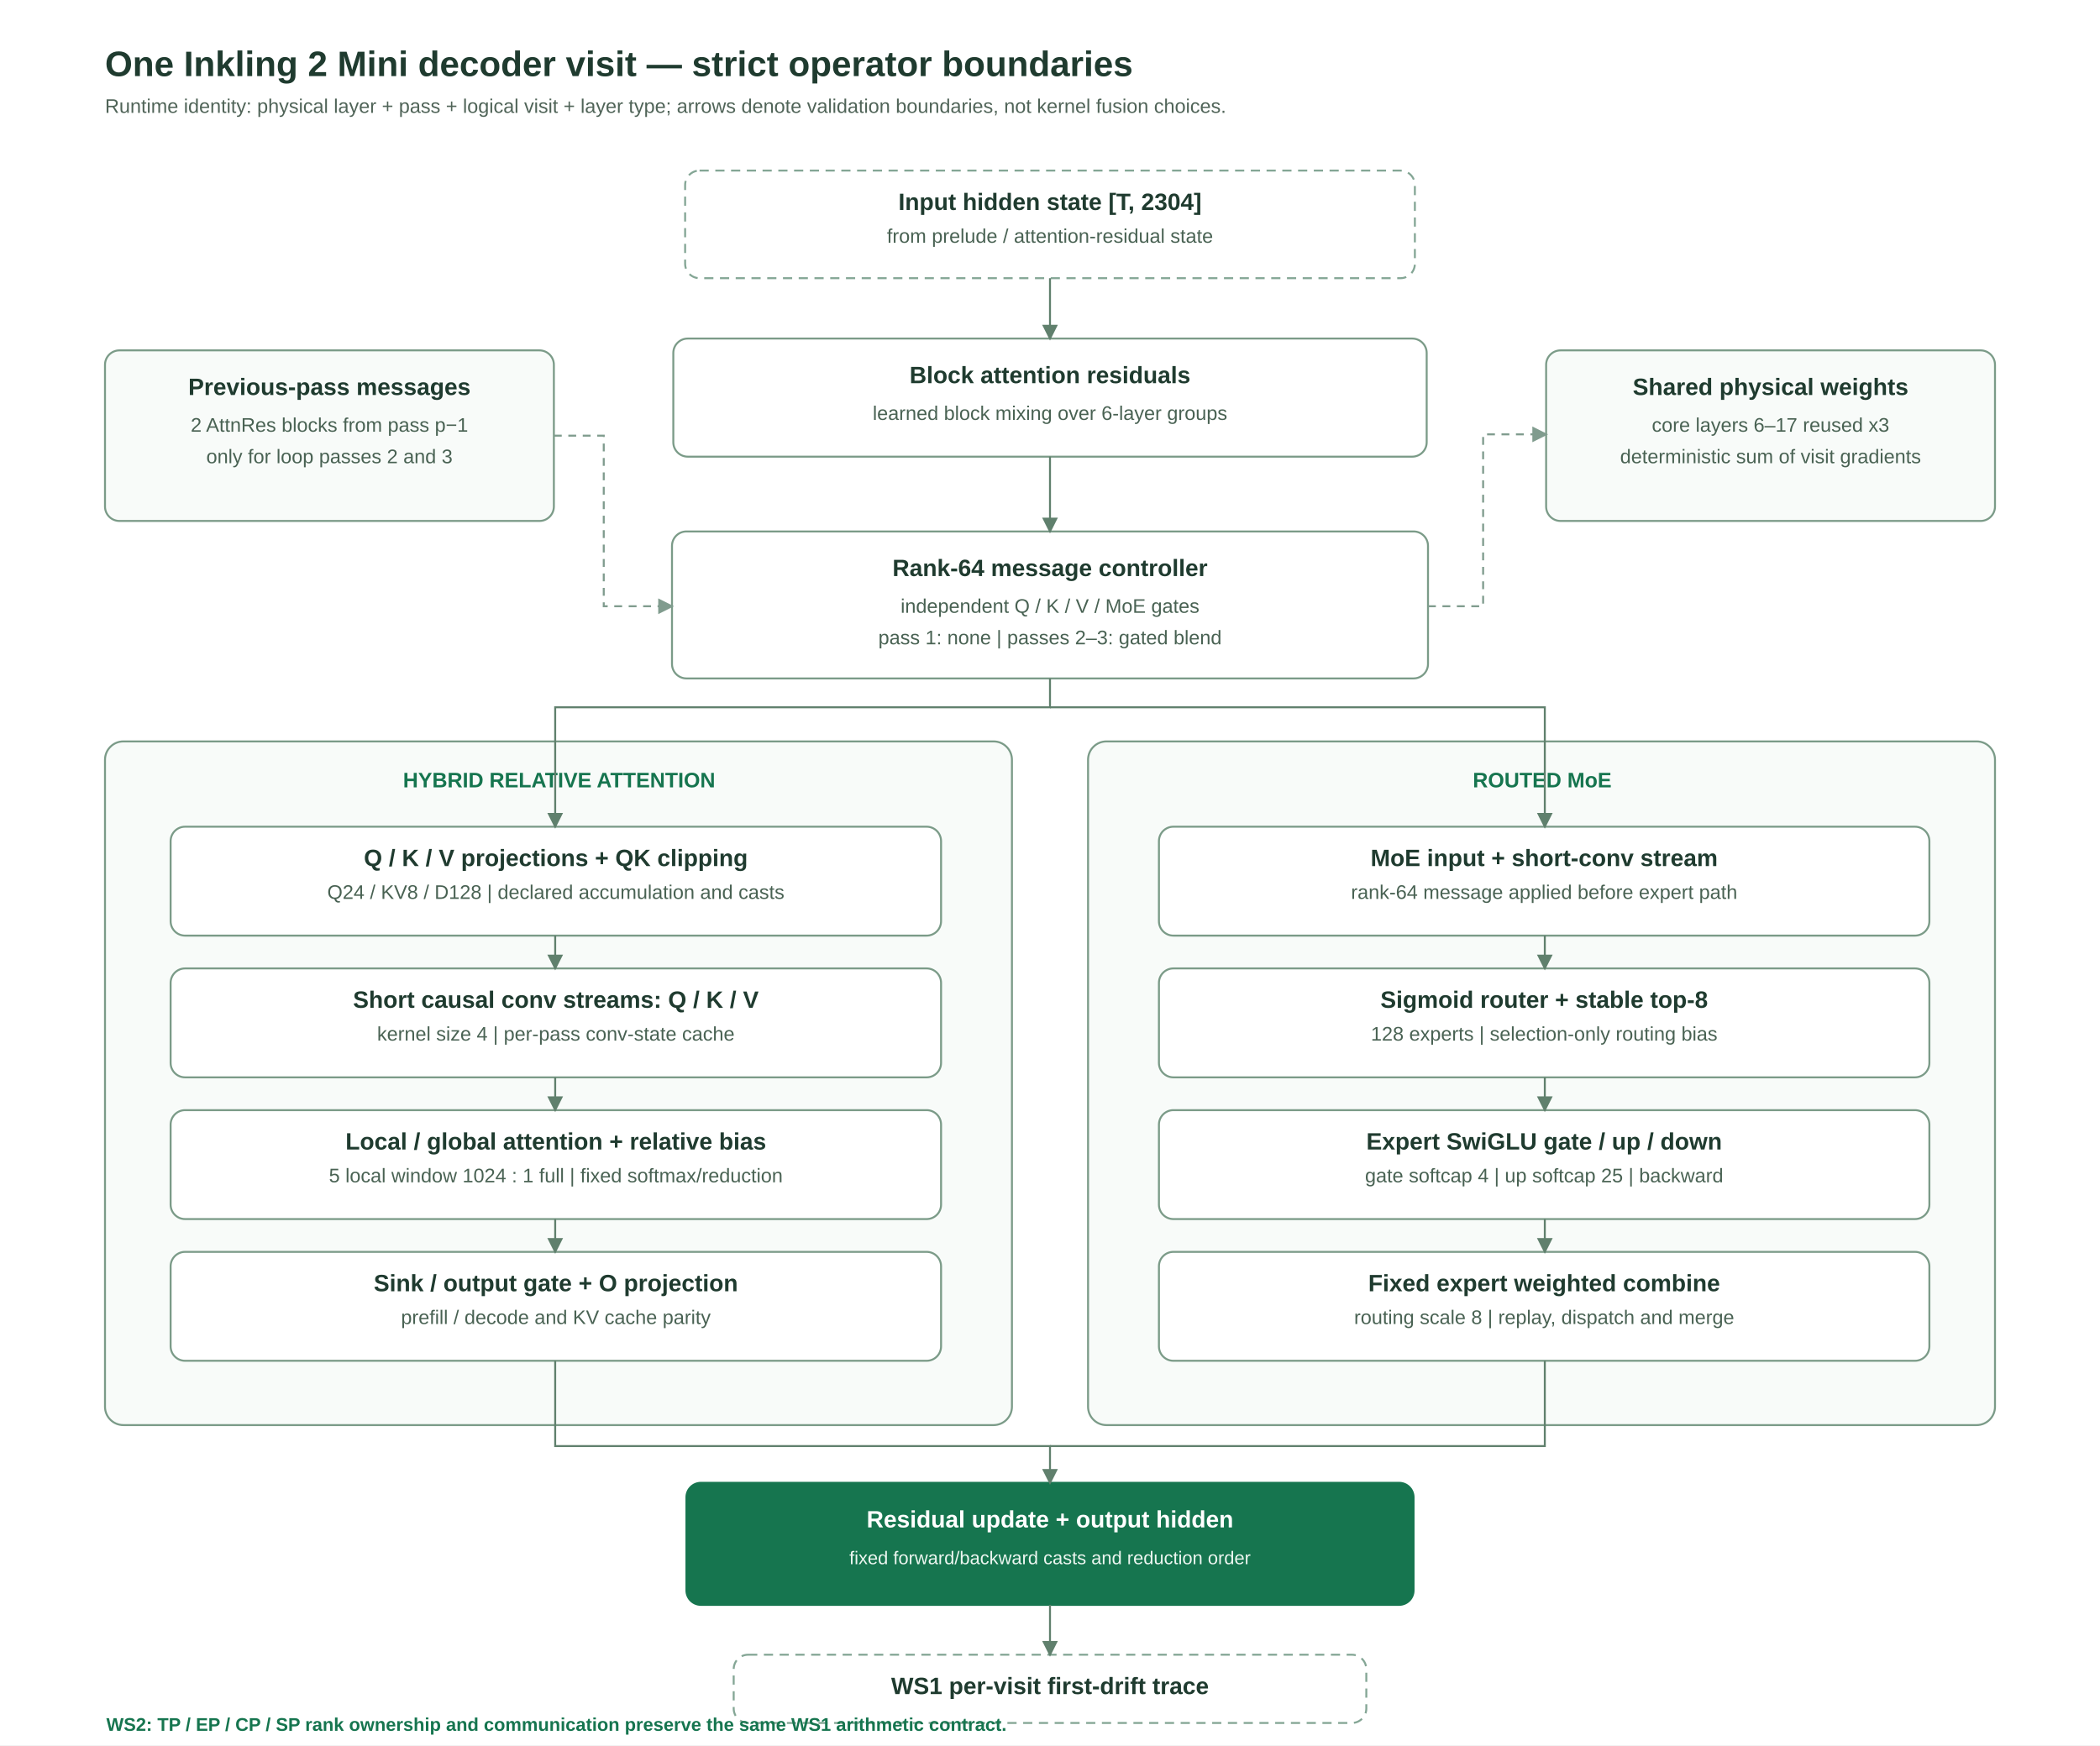
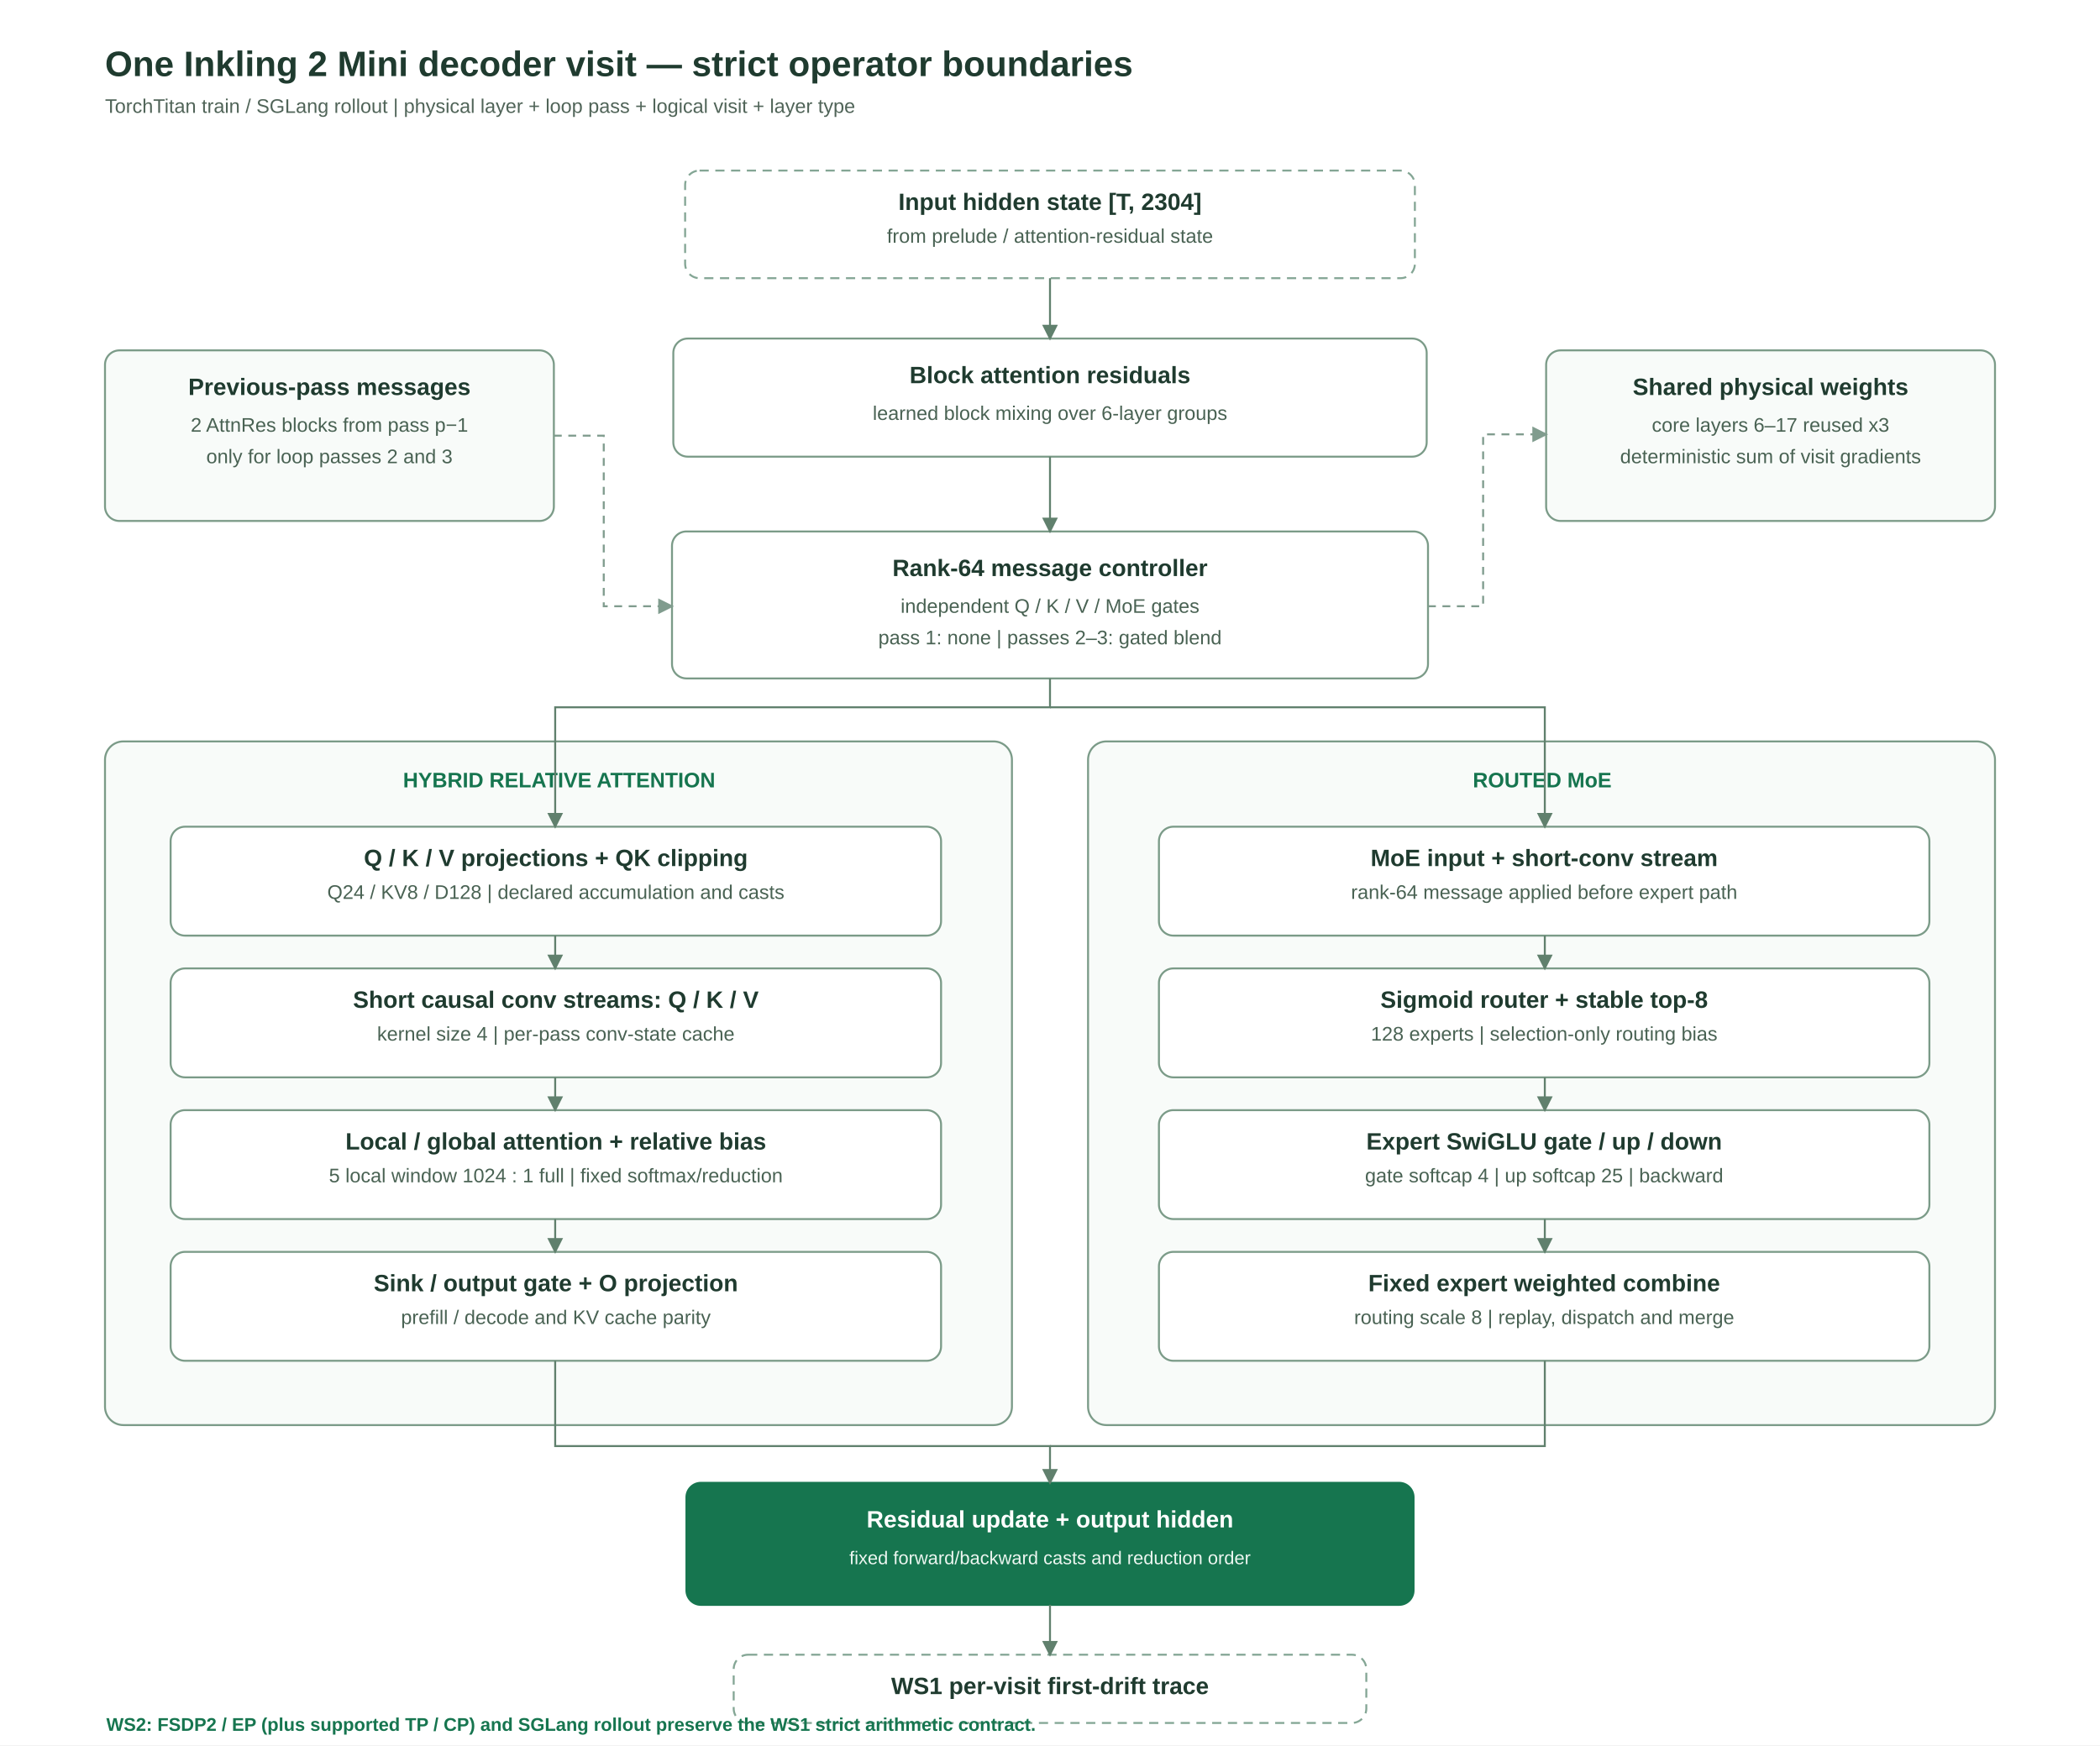
<svg xmlns="http://www.w3.org/2000/svg" width="1600" height="1330" viewBox="0 0 1600 1330">
  <defs>
    <style>
.title{font:700 27px Arial,Helvetica,sans-serif;fill:#1f3b2f}
.sub{font:15px Arial,Helvetica,sans-serif;fill:#506458}
.label{font:700 18px Arial,Helvetica,sans-serif;fill:#1f3b2f}
.small{font:15px Arial,Helvetica,sans-serif;fill:#496253}
.tiny{font:13px Arial,Helvetica,sans-serif;fill:#506458}
.green{font:700 16px Arial,Helvetica,sans-serif;fill:#16754f}
.wlabel{font:700 18px Arial,Helvetica,sans-serif;fill:white}
.wsmall{font:14px Arial,Helvetica,sans-serif;fill:#ecf6f0}
.foot{font:700 14px Arial,Helvetica,sans-serif;fill:#16754f}
.box{fill:#fff;stroke:#7b9b88;stroke-width:1.5}
.dash{fill:#fff;stroke:#84a695;stroke-width:1.5;stroke-dasharray:7 5}
.panel{fill:#f8fbf9;stroke:#7b9b88;stroke-width:1.5}
.core{fill:#16754f;stroke:#16754f;stroke-width:1.5}
.line{stroke:#60806d;stroke-width:1.5;fill:none}
.dline{stroke:#809c8e;stroke-width:1.5;stroke-dasharray:6 5;fill:none}
</style>
    <marker id="arrow" markerWidth="8" markerHeight="8" refX="7" refY="4" orient="auto">
      <path d="M0 0L8 4L0 8Z" fill="#60806d" />
    </marker>
    <marker id="dasharrow" markerWidth="8" markerHeight="8" refX="7" refY="4" orient="auto">
      <path d="M0 0L8 4L0 8Z" fill="#809c8e" />
    </marker>
  </defs>
  <rect width="1600" height="1330" fill="white" />
  <text x="80" y="58" class="title" text-anchor="start">One Inkling 2 Mini decoder visit — strict operator boundaries</text>
-   <text x="80" y="86" class="sub" text-anchor="start">Runtime identity: physical layer + pass + logical visit + layer type; arrows denote validation boundaries, not kernel fusion choices.</text>
+   <text x="80" y="86" class="sub" text-anchor="start">TorchTitan train / SGLang rollout | physical layer + loop pass + logical visit + layer type</text>
  <rect class="dash" x="522" y="130" width="556" height="82" rx="11" />
  <text x="800" y="160" class="label" text-anchor="middle">Input hidden state [T, 2304]</text>
  <text x="800" y="185" class="small" text-anchor="middle">from prelude / attention-residual state</text>
  <rect class="box" x="513" y="258" width="574" height="90" rx="11" />
  <text x="800" y="292" class="label" text-anchor="middle">Block attention residuals</text>
  <text x="800" y="320" class="small" text-anchor="middle">learned block mixing over 6-layer groups</text>
  <path class="line" d="M800 212L800 258" marker-end="url(#arrow)" />
  <rect class="panel" x="80" y="267" width="342" height="130" rx="11" />
  <text x="251" y="301" class="label" text-anchor="middle">Previous-pass messages</text>
  <text x="251" y="329" class="small" text-anchor="middle">2 AttnRes blocks from pass p−1</text>
  <text x="251" y="353" class="small" text-anchor="middle">only for loop passes 2 and 3</text>
  <rect class="panel" x="1178" y="267" width="342" height="130" rx="11" />
  <text x="1349" y="301" class="label" text-anchor="middle">Shared physical weights</text>
  <text x="1349" y="329" class="small" text-anchor="middle">core layers 6–17 reused x3</text>
  <text x="1349" y="353" class="small" text-anchor="middle">deterministic sum of visit gradients</text>
  <rect class="box" x="512" y="405" width="576" height="112" rx="11" />
  <text x="800" y="439" class="label" text-anchor="middle">Rank-64 message controller</text>
  <text x="800" y="467" class="small" text-anchor="middle">independent Q / K / V / MoE gates</text>
  <text x="800" y="491" class="small" text-anchor="middle">pass 1: none | passes 2–3: gated blend</text>
  <path class="dline" d="M422 332L460 332L460 462L512 462" marker-end="url(#dasharrow)" />
  <path class="line" d="M800 348L800 405" marker-end="url(#arrow)" />
  <path class="dline" d="M1088 462L1130 462L1130 331L1178 331" marker-end="url(#dasharrow)" />
  <rect class="panel" x="80" y="565" width="691" height="521" rx="14" />
  <text x="426" y="600" class="green" text-anchor="middle">HYBRID RELATIVE ATTENTION</text>
  <rect class="panel" x="829" y="565" width="691" height="521" rx="14" />
  <text x="1175" y="600" class="green" text-anchor="middle">ROUTED MoE</text>
  <rect class="box" x="130" y="630" width="587" height="83" rx="11" />
  <text x="423.5" y="660" class="label" text-anchor="middle">Q / K / V projections + QK clipping</text>
  <text x="423.5" y="685" class="small" text-anchor="middle">Q24 / KV8 / D128 | declared accumulation and casts</text>
  <rect class="box" x="883" y="630" width="587" height="83" rx="11" />
  <text x="1176.5" y="660" class="label" text-anchor="middle">MoE input + short-conv stream</text>
  <text x="1176.5" y="685" class="small" text-anchor="middle">rank-64 message applied before expert path</text>
  <rect class="box" x="130" y="738" width="587" height="83" rx="11" />
  <text x="423.5" y="768" class="label" text-anchor="middle">Short causal conv streams: Q / K / V</text>
  <text x="423.5" y="793" class="small" text-anchor="middle">kernel size 4 | per-pass conv-state cache</text>
  <rect class="box" x="883" y="738" width="587" height="83" rx="11" />
  <text x="1176.5" y="768" class="label" text-anchor="middle">Sigmoid router + stable top-8</text>
  <text x="1176.5" y="793" class="small" text-anchor="middle">128 experts | selection-only routing bias</text>
  <path class="line" d="M423 713L423 738" marker-end="url(#arrow)" />
  <path class="line" d="M1177 713L1177 738" marker-end="url(#arrow)" />
  <rect class="box" x="130" y="846" width="587" height="83" rx="11" />
  <text x="423.5" y="876" class="label" text-anchor="middle">Local / global attention + relative bias</text>
  <text x="423.5" y="901" class="small" text-anchor="middle">5 local window 1024 : 1 full | fixed softmax/reduction</text>
  <rect class="box" x="883" y="846" width="587" height="83" rx="11" />
  <text x="1176.5" y="876" class="label" text-anchor="middle">Expert SwiGLU gate / up / down</text>
  <text x="1176.5" y="901" class="small" text-anchor="middle">gate softcap 4 | up softcap 25 | backward</text>
  <path class="line" d="M423 821L423 846" marker-end="url(#arrow)" />
  <path class="line" d="M1177 821L1177 846" marker-end="url(#arrow)" />
  <rect class="box" x="130" y="954" width="587" height="83" rx="11" />
  <text x="423.5" y="984" class="label" text-anchor="middle">Sink / output gate + O projection</text>
  <text x="423.5" y="1009" class="small" text-anchor="middle">prefill / decode and KV cache parity</text>
  <rect class="box" x="883" y="954" width="587" height="83" rx="11" />
  <text x="1176.5" y="984" class="label" text-anchor="middle">Fixed expert weighted combine</text>
  <text x="1176.5" y="1009" class="small" text-anchor="middle">routing scale 8 | replay, dispatch and merge</text>
  <path class="line" d="M423 929L423 954" marker-end="url(#arrow)" />
  <path class="line" d="M1177 929L1177 954" marker-end="url(#arrow)" />
  <path class="line" d="M800 517L800 539L423 539L423 630" marker-end="url(#arrow)" />
  <path class="line" d="M800 539L1177 539L1177 630" marker-end="url(#arrow)" />
  <rect class="core" x="523" y="1130" width="554" height="93" rx="11" />
  <text x="800" y="1164" class="wlabel" text-anchor="middle">Residual update + output hidden</text>
  <text x="800" y="1192" class="wsmall" text-anchor="middle">fixed forward/backward casts and reduction order</text>
  <path class="line" d="M423 1037L423 1102L800 1102L800 1130" marker-end="url(#arrow)" />
  <path class="line" d="M1177 1037L1177 1102L800 1102" />
  <rect class="dash" x="559" y="1261" width="482" height="52" rx="11" />
  <text x="800" y="1291" class="label" text-anchor="middle">WS1 per-visit first-drift trace</text>
  <path class="line" d="M800 1223L800 1261" marker-end="url(#arrow)" />
-   <text x="81" y="1319" class="foot" text-anchor="start">WS2: TP / EP / CP / SP rank ownership and communication preserve the same WS1 arithmetic contract.</text>
+   <text x="81" y="1319" class="foot" text-anchor="start">WS2: FSDP2 / EP (plus supported TP / CP) and SGLang rollout preserve the WS1 strict arithmetic contract.</text>
</svg>
